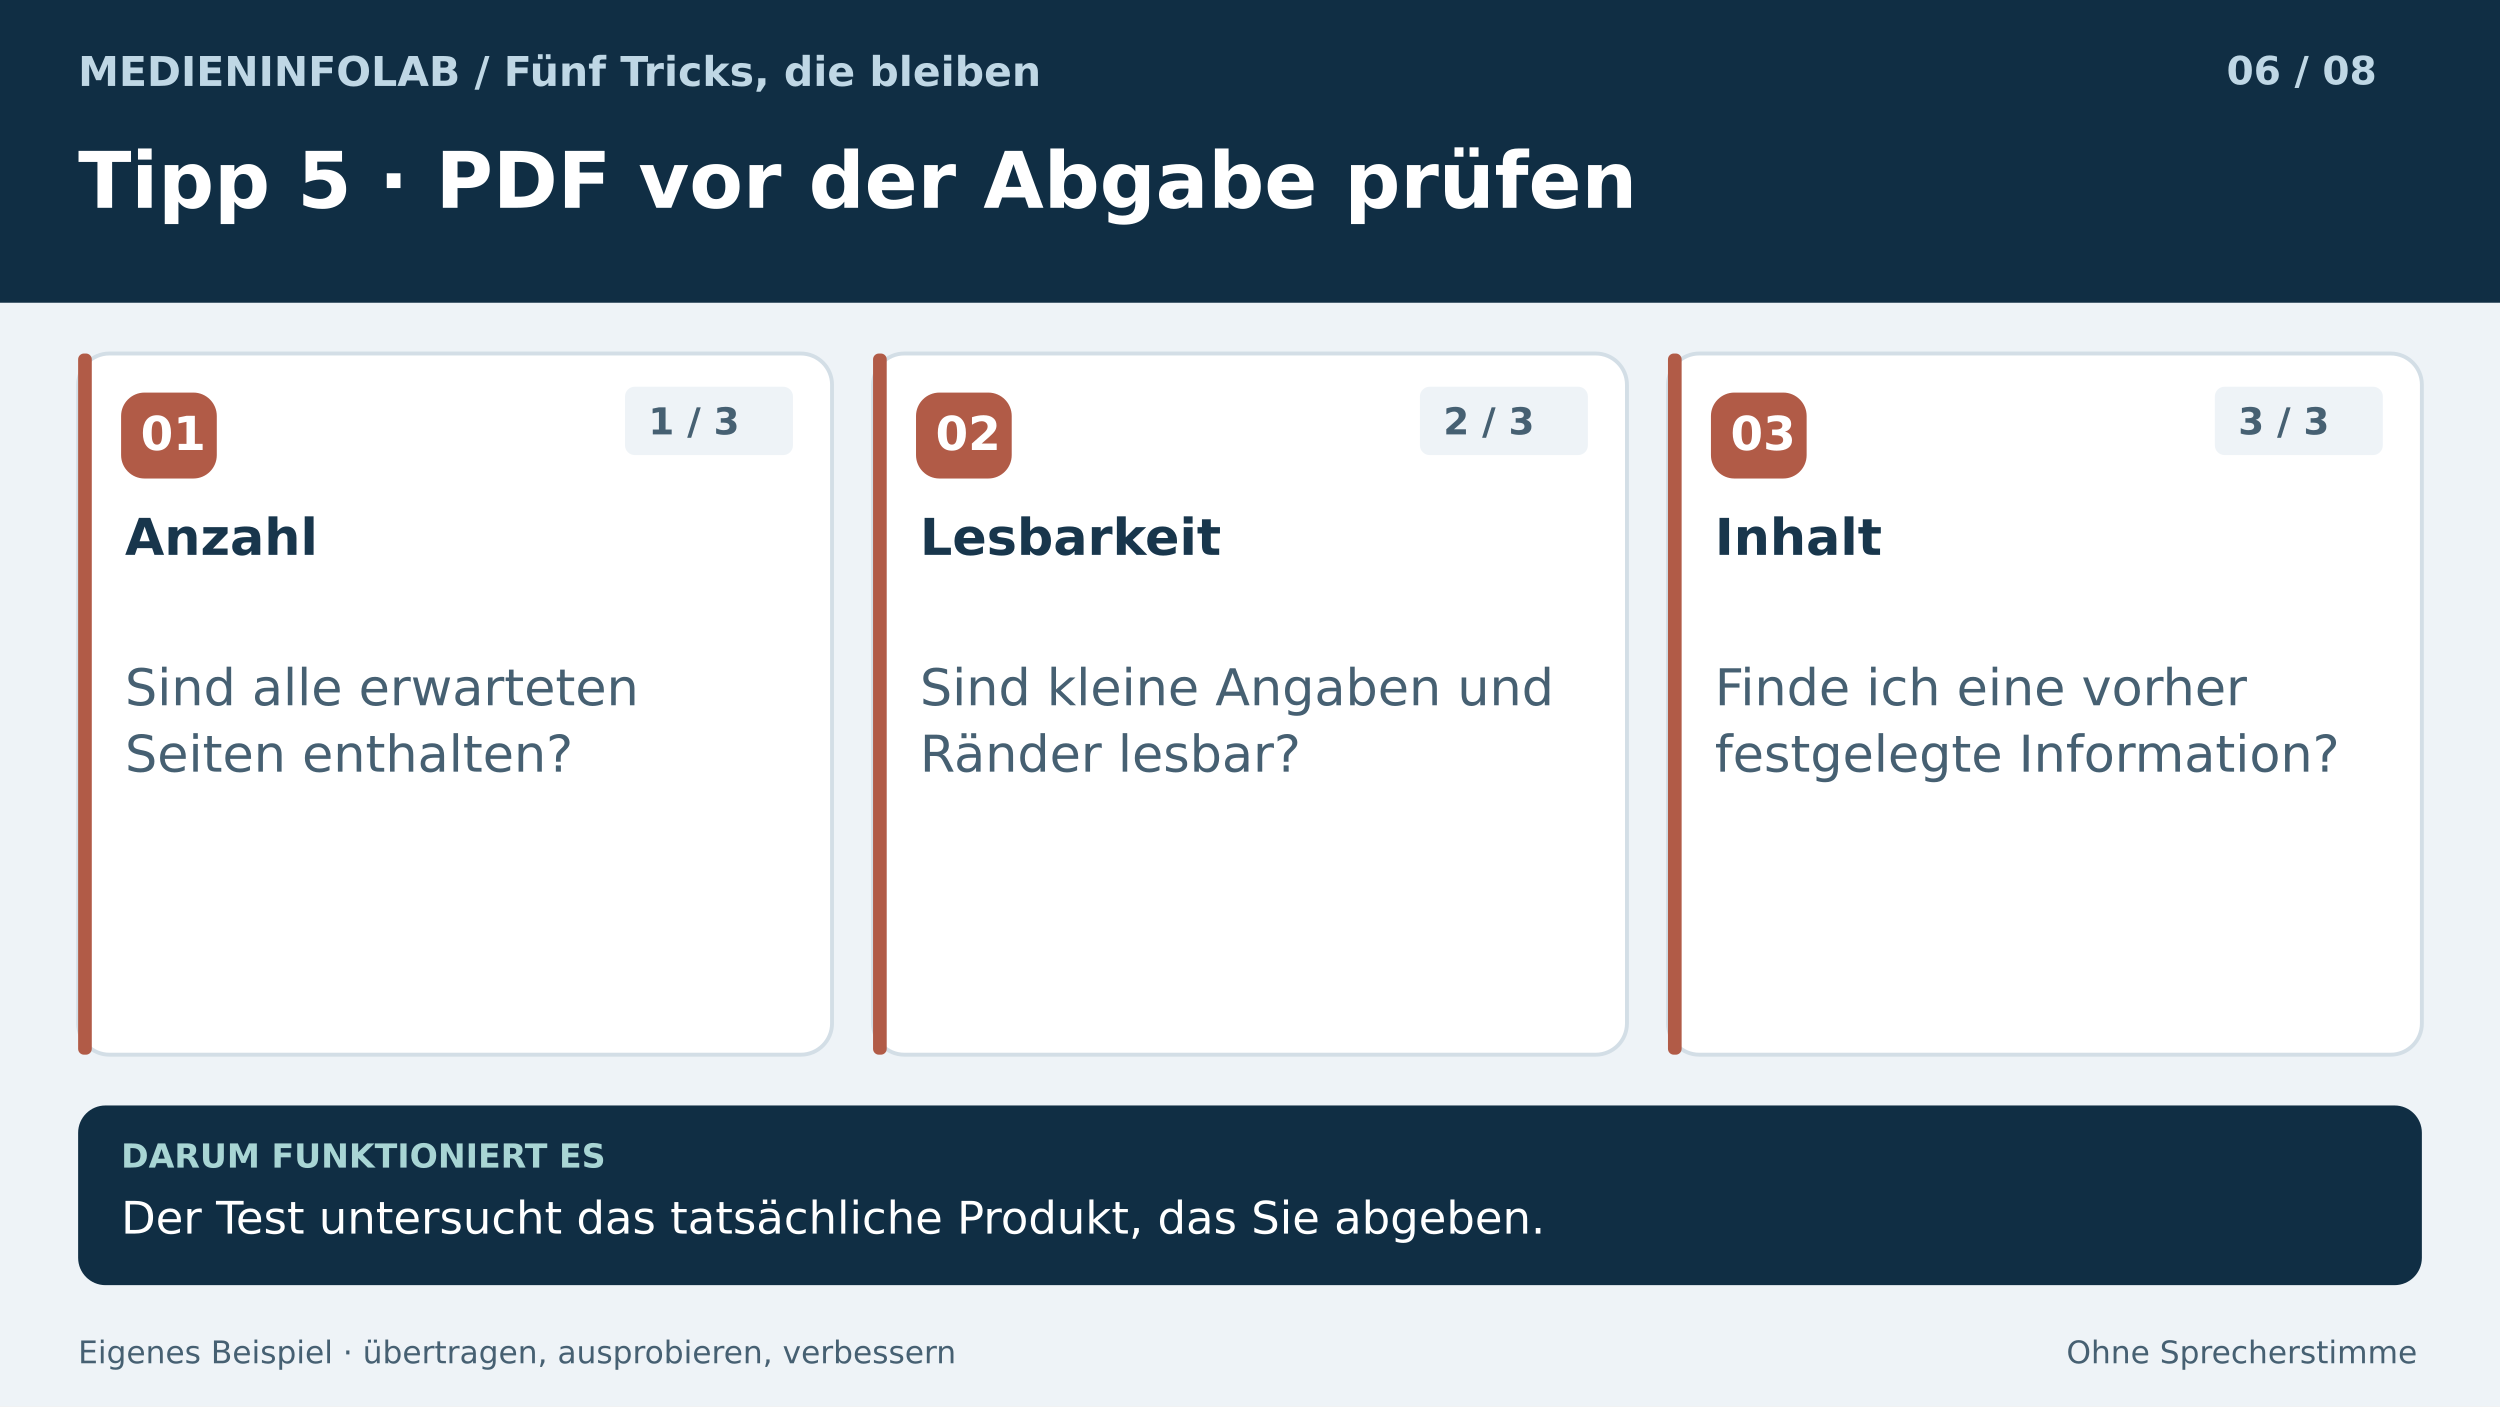
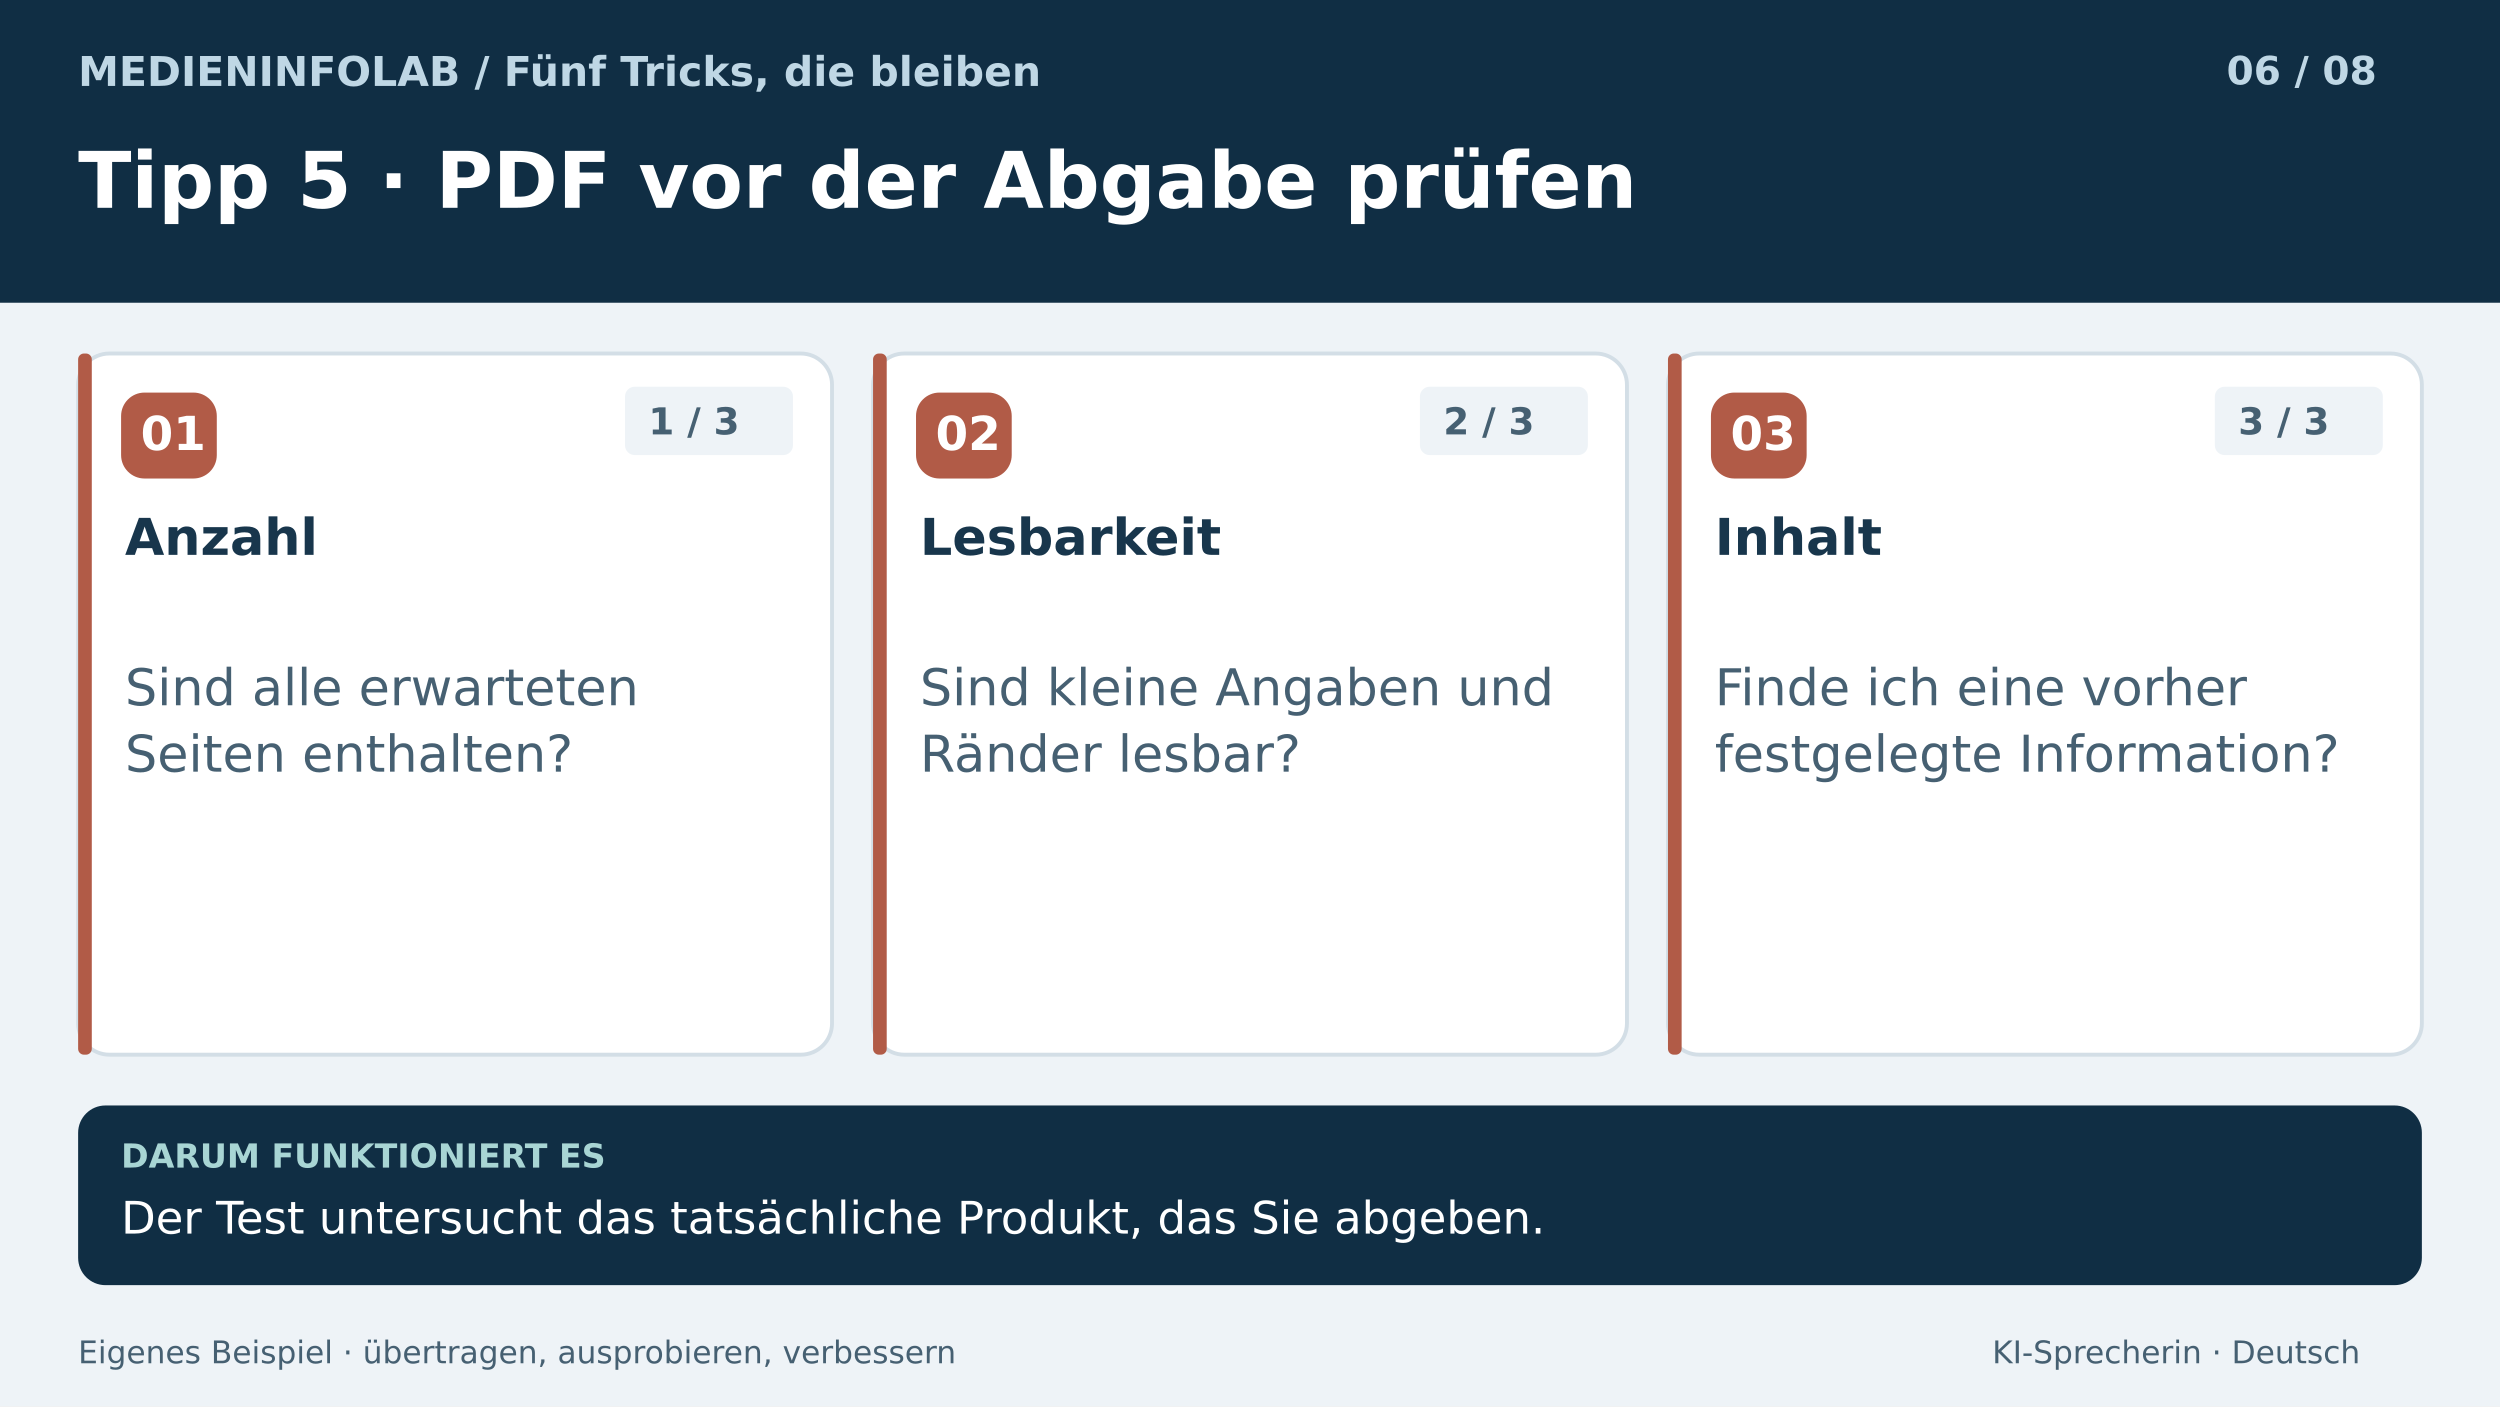
<svg xmlns="http://www.w3.org/2000/svg" viewBox="0 0 1280 720" role="img">
  <rect width="1280" height="720" fill="#eef3f7" />
  <rect x="0" y="0" width="1280" height="155" rx="0" fill="#102e44" />
  <text x="40" y="44.0" font-family="DejaVu Sans,Arial,sans-serif" font-size="21" font-weight="700" fill="#bfd7e5">MEDIENINFOLAB  /  Fünf Tricks, die bleiben</text>
  <text x="1140" y="43.2" font-family="DejaVu Sans,Arial,sans-serif" font-size="20" font-weight="700" fill="#bfd7e5">06 / 08</text>
  <text x="40" y="106.4" font-family="DejaVu Sans,Arial,sans-serif" font-size="40" font-weight="700" fill="#ffffff">Tipp 5 · PDF vor der Abgabe prüfen</text>
  <rect x="40" y="181" width="386" height="359" rx="16" fill="#ffffff" stroke="#d3dee6" stroke-width="2" />
  <rect x="40" y="181" width="7" height="359" rx="3" fill="#b15b47" />
  <rect x="62" y="201" width="49" height="44" rx="12" fill="#b15b47" />
  <text x="72" y="230.4" font-family="DejaVu Sans,Arial,sans-serif" font-size="24" font-weight="700" fill="#ffffff">01</text>
  <text x="64" y="284.1" font-family="DejaVu Sans,Arial,sans-serif" font-size="26" font-weight="700" fill="#18364c">Anzahl</text>
  <text x="64" y="361.1" font-family="DejaVu Sans,Arial,sans-serif" font-size="26" font-weight="400" fill="#466072">Sind alle erwarteten</text>
  <text x="64" y="395.1" font-family="DejaVu Sans,Arial,sans-serif" font-size="26" font-weight="400" fill="#466072">Seiten enthalten?</text>
  <rect x="320" y="198" width="86" height="35" rx="5" fill="#eef3f7" />
  <text x="332" y="222.4" font-family="DejaVu Sans,Arial,sans-serif" font-size="19" font-weight="700" fill="#466072">1 / 3</text>
  <rect x="447" y="181" width="386" height="359" rx="16" fill="#ffffff" stroke="#d3dee6" stroke-width="2" />
  <rect x="447" y="181" width="7" height="359" rx="3" fill="#b15b47" />
  <rect x="469" y="201" width="49" height="44" rx="12" fill="#b15b47" />
  <text x="479" y="230.4" font-family="DejaVu Sans,Arial,sans-serif" font-size="24" font-weight="700" fill="#ffffff">02</text>
  <text x="471" y="284.1" font-family="DejaVu Sans,Arial,sans-serif" font-size="26" font-weight="700" fill="#18364c">Lesbarkeit</text>
  <text x="471" y="361.1" font-family="DejaVu Sans,Arial,sans-serif" font-size="26" font-weight="400" fill="#466072">Sind kleine Angaben und</text>
  <text x="471" y="395.1" font-family="DejaVu Sans,Arial,sans-serif" font-size="26" font-weight="400" fill="#466072">Ränder lesbar?</text>
  <rect x="727" y="198" width="86" height="35" rx="5" fill="#eef3f7" />
  <text x="739" y="222.4" font-family="DejaVu Sans,Arial,sans-serif" font-size="19" font-weight="700" fill="#466072">2 / 3</text>
  <rect x="854" y="181" width="386" height="359" rx="16" fill="#ffffff" stroke="#d3dee6" stroke-width="2" />
  <rect x="854" y="181" width="7" height="359" rx="3" fill="#b15b47" />
  <rect x="876" y="201" width="49" height="44" rx="12" fill="#b15b47" />
  <text x="886" y="230.4" font-family="DejaVu Sans,Arial,sans-serif" font-size="24" font-weight="700" fill="#ffffff">03</text>
  <text x="878" y="284.1" font-family="DejaVu Sans,Arial,sans-serif" font-size="26" font-weight="700" fill="#18364c">Inhalt</text>
  <text x="878" y="361.1" font-family="DejaVu Sans,Arial,sans-serif" font-size="26" font-weight="400" fill="#466072">Finde ich eine vorher</text>
  <text x="878" y="395.1" font-family="DejaVu Sans,Arial,sans-serif" font-size="26" font-weight="400" fill="#466072">festgelegte Information?</text>
  <rect x="1134" y="198" width="86" height="35" rx="5" fill="#eef3f7" />
  <text x="1146" y="222.4" font-family="DejaVu Sans,Arial,sans-serif" font-size="19" font-weight="700" fill="#466072">3 / 3</text>
  <rect x="40" y="566" width="1200" height="92" rx="14" fill="#102e44" />
  <text x="62" y="597.8" font-family="DejaVu Sans,Arial,sans-serif" font-size="17" font-weight="700" fill="#a8d5d4">DARUM FUNKTIONIERT ES</text>
  <text x="62" y="631.6" font-family="DejaVu Sans,Arial,sans-serif" font-size="23" font-weight="400" fill="#ffffff">Der Test untersucht das tatsächliche Produkt, das Sie abgeben.</text>
  <text x="40" y="698.0" font-family="DejaVu Sans,Arial,sans-serif" font-size="16" font-weight="400" fill="#466072">Eigenes Beispiel · übertragen, ausprobieren, verbessern</text>
-   <text x="1058" y="698.0" font-family="DejaVu Sans,Arial,sans-serif" font-size="16" font-weight="400" fill="#466072">Ohne Sprecherstimme</text>
+   <text x="1020" y="698.0" font-family="DejaVu Sans,Arial,sans-serif" font-size="16" font-weight="400" fill="#466072">KI-Sprecherin · Deutsch</text>
</svg>
